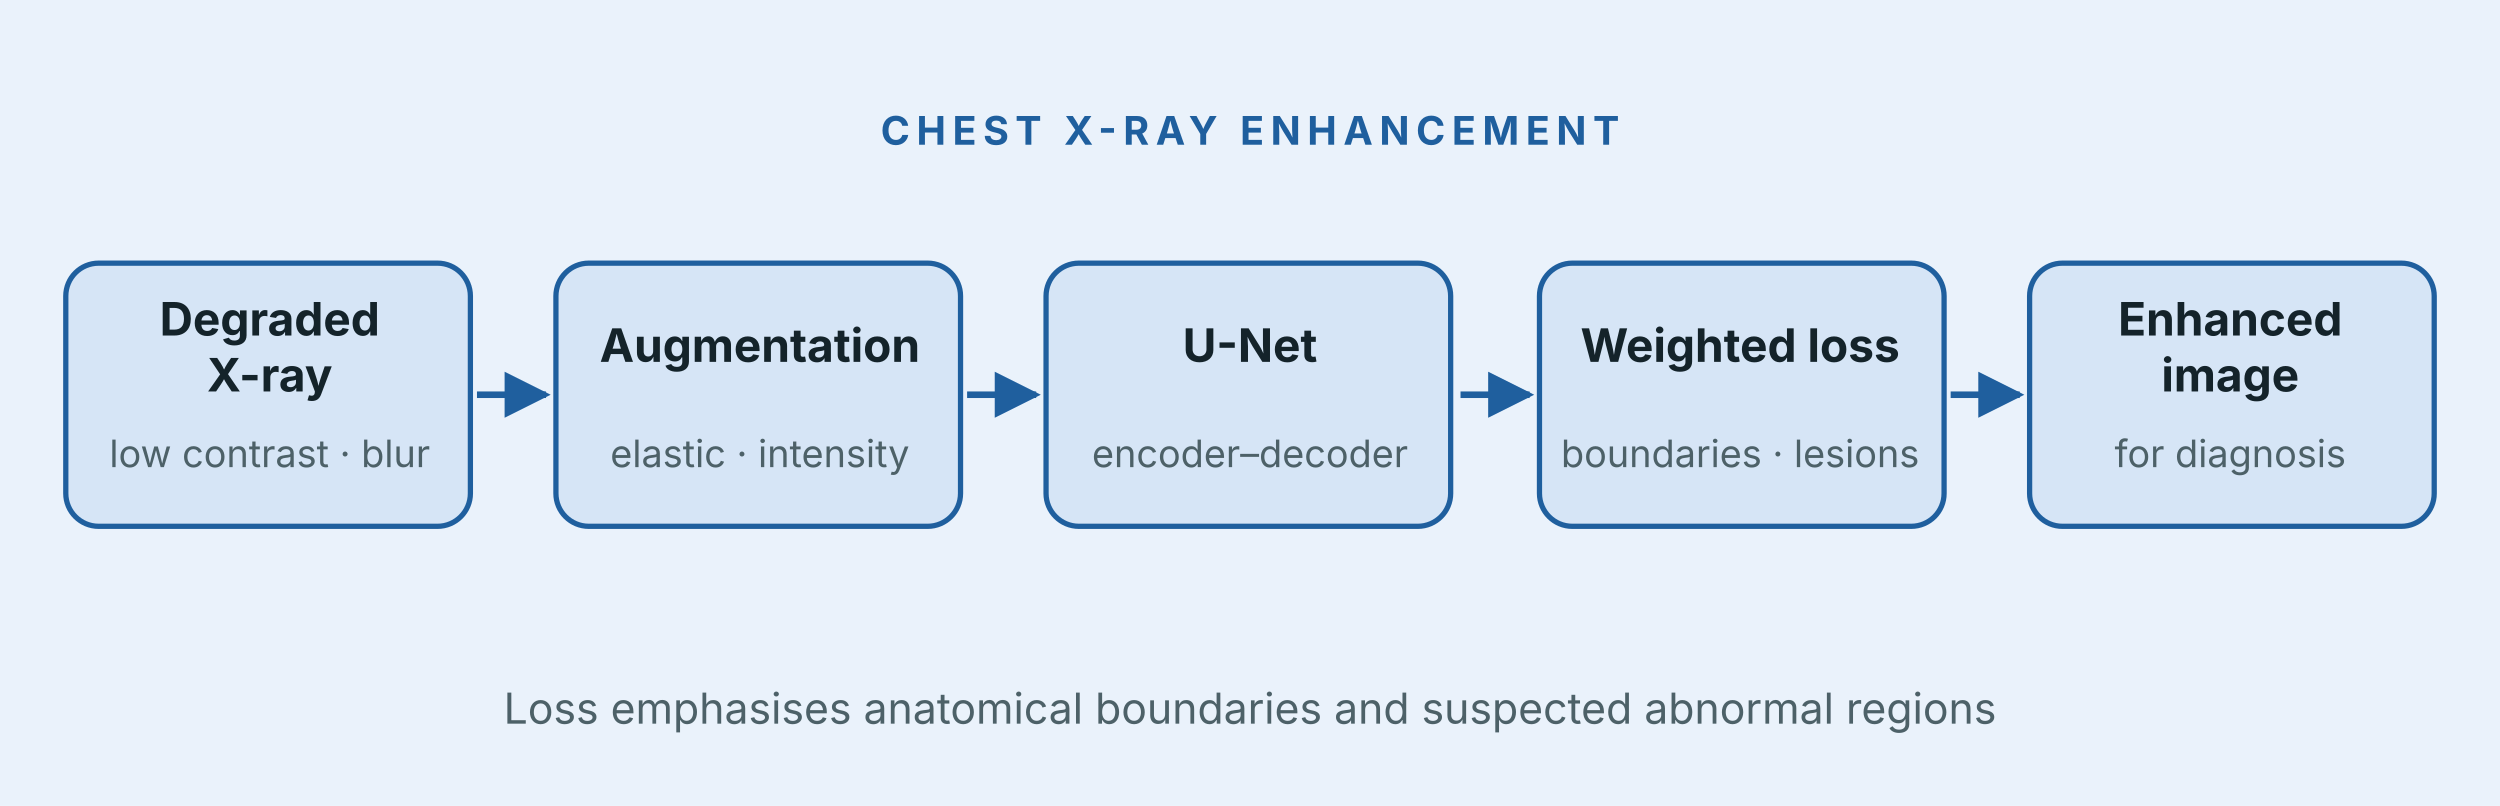
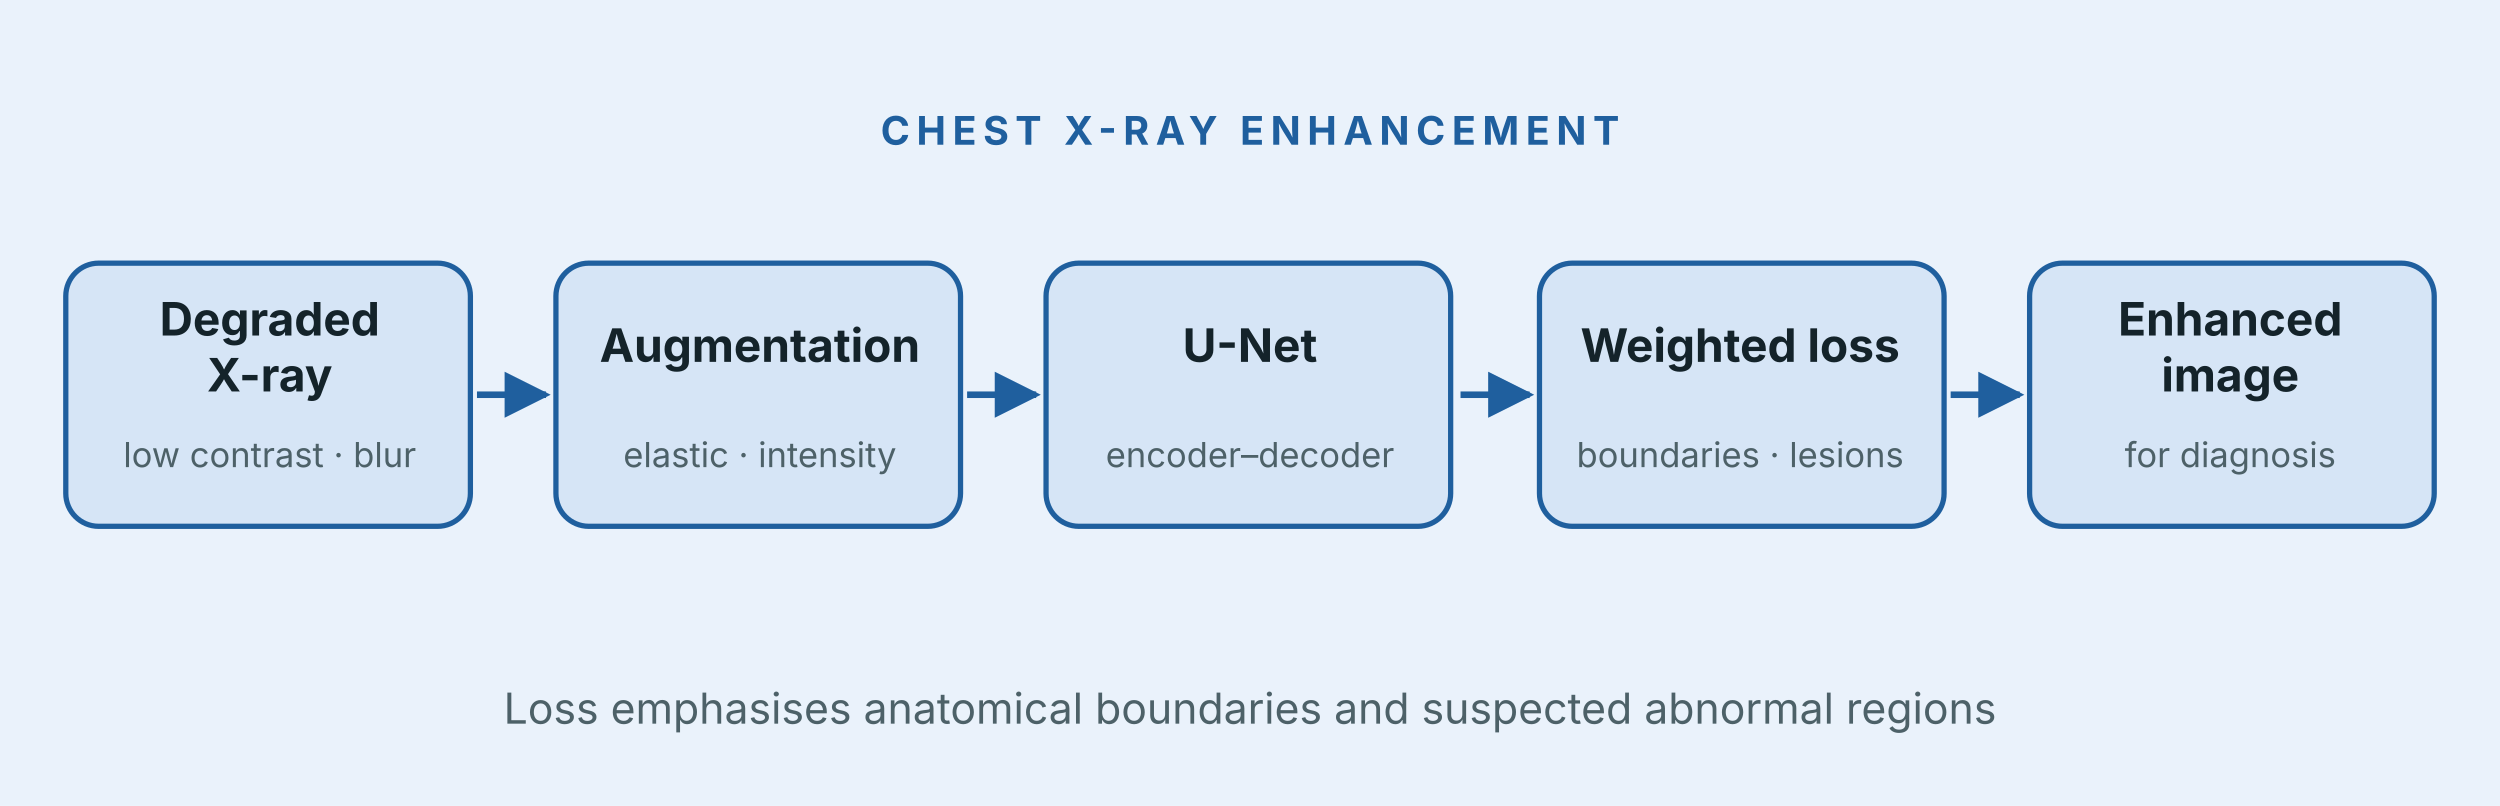
<svg xmlns="http://www.w3.org/2000/svg" width="760" height="245" viewBox="0 0 760 245" role="img" aria-labelledby="t d">
  <rect width="760" height="245" fill="#eaf2fb" />
  <defs>
    <marker id="a" viewBox="0 0 10 10" refX="9" refY="5" markerWidth="7" markerHeight="7" orient="auto">
      <path d="M0 0L10 5L0 10z" fill="#1f5f9e" />
    </marker>
  </defs>
  <g font-family="Inter,system-ui,Arial,sans-serif" text-anchor="middle">
    <text x="380" y="44" fill="#1f5f9e" font-size="12" letter-spacing="2" font-weight="700">CHEST X-RAY ENHANCEMENT</text>
    <rect x="20" y="80" width="123" height="80" rx="10" fill="#d6e5f6" stroke="#1f5f9e" stroke-width="1.6" />
    <text x="82" y="102" fill="#14232a" font-size="14" font-weight="700">Degraded</text>
    <text x="82" y="119" fill="#14232a" font-size="14" font-weight="700">X-ray</text>
-     <text x="82" y="142" fill="#4d6168" font-size="11.5">low contrast · blur</text>
+     <text x="82" y="142" fill="#4d6168" font-size="10.5">low contrast · blur</text>
    <path d="M145 120.0H166" stroke="#1f5f9e" stroke-width="2" marker-end="url(#a)" />
    <rect x="169" y="80" width="123" height="80" rx="10" fill="#d6e5f6" stroke="#1f5f9e" stroke-width="1.6" />
    <text x="231" y="110" fill="#14232a" font-size="14" font-weight="700">Augmentation</text>
-     <text x="231" y="142" fill="#4d6168" font-size="11.5">elastic · intensity</text>
+     <text x="231" y="142" fill="#4d6168" font-size="10.5">elastic · intensity</text>
    <path d="M294 120.0H315" stroke="#1f5f9e" stroke-width="2" marker-end="url(#a)" />
    <rect x="318" y="80" width="123" height="80" rx="10" fill="#d6e5f6" stroke="#1f5f9e" stroke-width="1.6" />
    <text x="380" y="110" fill="#14232a" font-size="14" font-weight="700">U-Net</text>
-     <text x="380" y="142" fill="#4d6168" font-size="11.5">encoder–decoder</text>
+     <text x="380" y="142" fill="#4d6168" font-size="10.5">encoder–decoder</text>
    <path d="M444 120.0H465" stroke="#1f5f9e" stroke-width="2" marker-end="url(#a)" />
    <rect x="468" y="80" width="123" height="80" rx="10" fill="#d6e5f6" stroke="#1f5f9e" stroke-width="1.6" />
    <text x="529" y="110" fill="#14232a" font-size="14" font-weight="700">Weighted loss</text>
-     <text x="529" y="142" fill="#4d6168" font-size="11.5">boundaries · lesions</text>
+     <text x="529" y="142" fill="#4d6168" font-size="10.5">boundaries · lesions</text>
    <path d="M593 120.0H614" stroke="#1f5f9e" stroke-width="2" marker-end="url(#a)" />
    <rect x="617" y="80" width="123" height="80" rx="10" fill="#d6e5f6" stroke="#1f5f9e" stroke-width="1.6" />
    <text x="678" y="102" fill="#14232a" font-size="14" font-weight="700">Enhanced</text>
    <text x="678" y="119" fill="#14232a" font-size="14" font-weight="700">image</text>
-     <text x="678" y="142" fill="#4d6168" font-size="11.5">for diagnosis</text>
+     <text x="678" y="142" fill="#4d6168" font-size="10.5">for diagnosis</text>
    <text x="380" y="220" fill="#4d6168" font-size="13">Loss emphasises anatomical boundaries and suspected abnormal regions</text>
  </g>
</svg>
